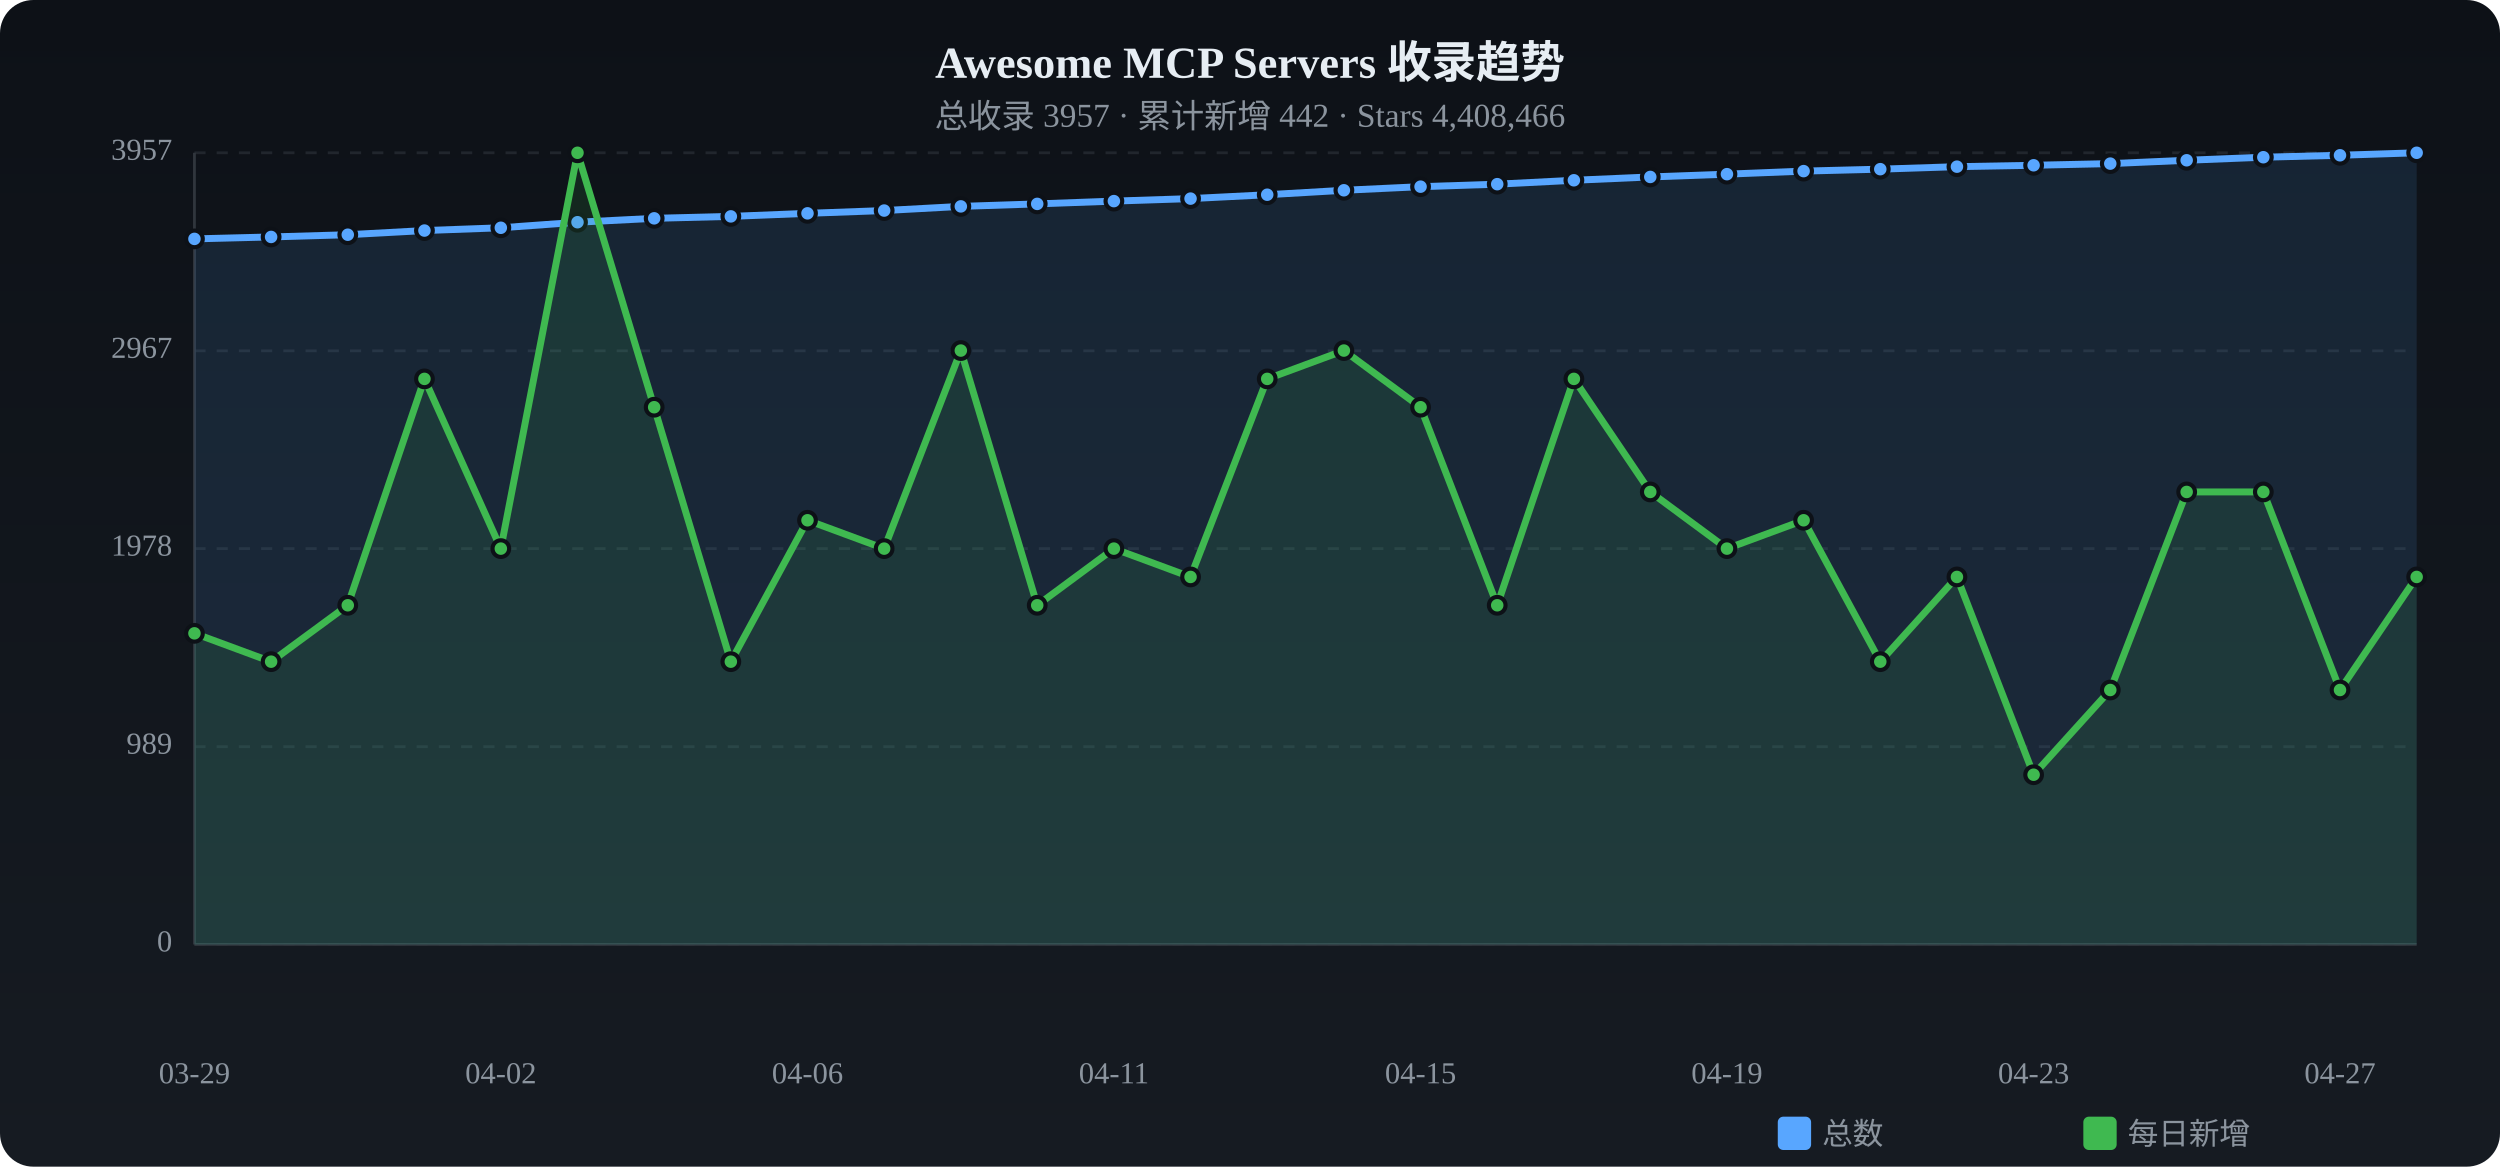
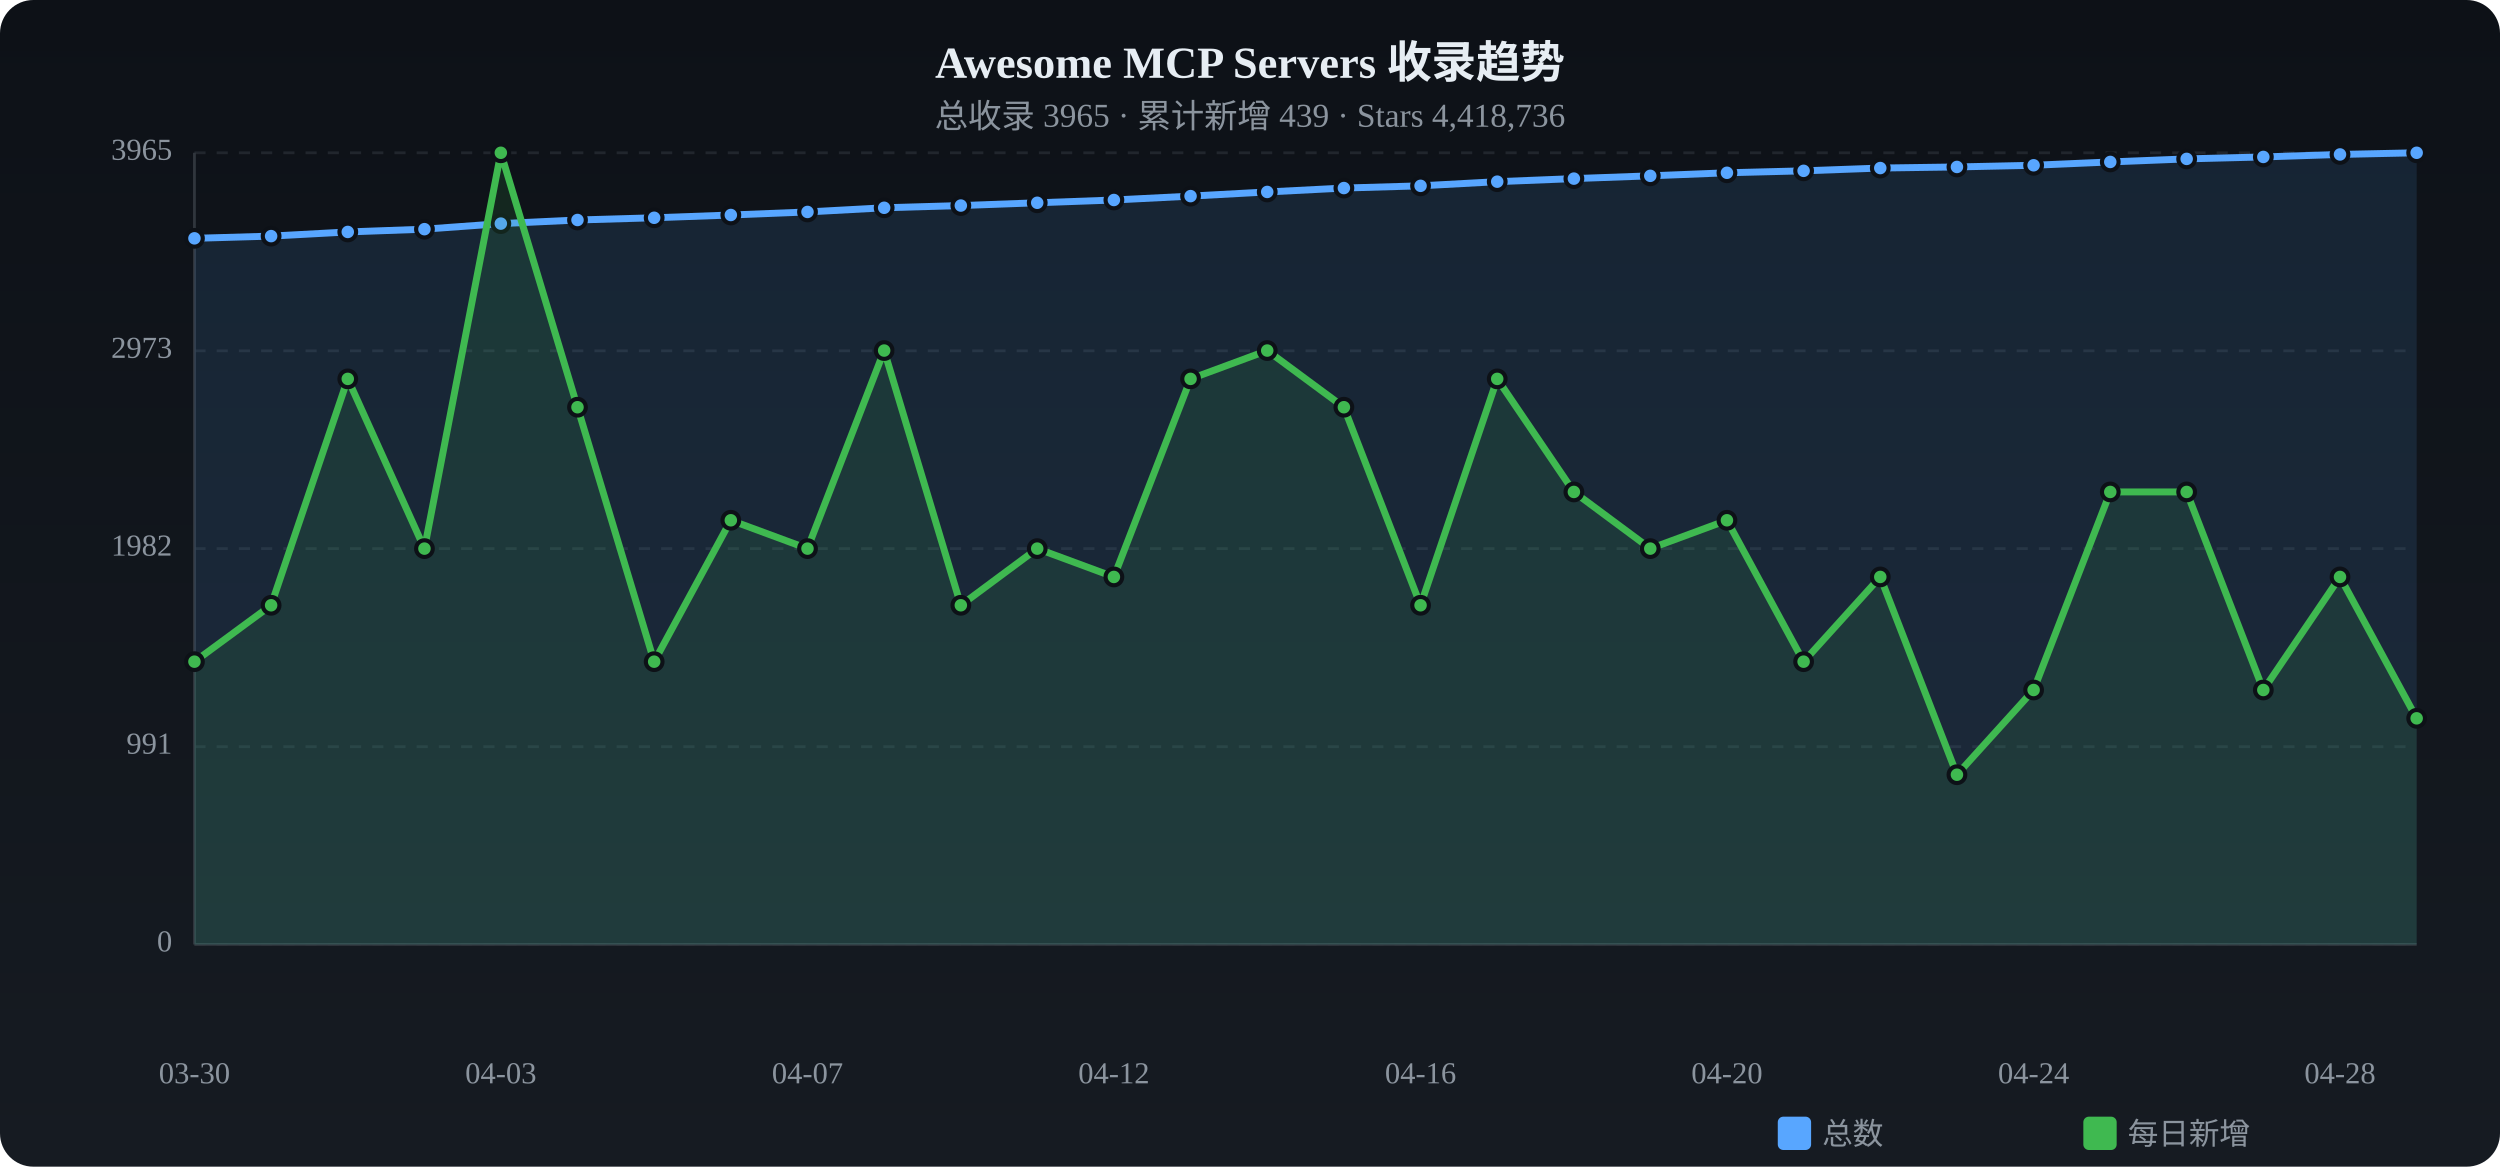
<svg xmlns="http://www.w3.org/2000/svg" viewBox="0 0 900 420" width="900" height="420">
  <defs>
    <linearGradient id="tbg" x1="0%" y1="0%" x2="0%" y2="100%">
      <stop offset="0%" stop-color="#0d1117" />
      <stop offset="100%" stop-color="#161b22" />
    </linearGradient>
  </defs>
  <rect width="900" height="420" rx="12" fill="url(#tbg)" />
  <text x="450.0" y="28" text-anchor="middle" fill="#e6edf3" font-size="16" font-weight="bold">Awesome MCP Servers 收录趋势</text>
-   <text x="450.0" y="46" text-anchor="middle" fill="#8b949e" font-size="12">总收录 3957 · 累计新增 442 · Stars 4,408,466</text>
+   <text x="450.0" y="46" text-anchor="middle" fill="#8b949e" font-size="12">总收录 3965 · 累计新增 439 · Stars 4,418,736</text>
  <text x="62" y="340.0" text-anchor="end" fill="#8b949e" font-size="11" dominant-baseline="middle">0</text>
  <line x1="70" y1="340.0" x2="870" y2="340.0" stroke="#21262d" stroke-dasharray="4 4" />
-   <text x="62" y="268.8" text-anchor="end" fill="#8b949e" font-size="11" dominant-baseline="middle">989</text>
+   <text x="62" y="268.8" text-anchor="end" fill="#8b949e" font-size="11" dominant-baseline="middle">991</text>
  <line x1="70" y1="268.8" x2="870" y2="268.8" stroke="#21262d" stroke-dasharray="4 4" />
-   <text x="62" y="197.5" text-anchor="end" fill="#8b949e" font-size="11" dominant-baseline="middle">1978</text>
+   <text x="62" y="197.5" text-anchor="end" fill="#8b949e" font-size="11" dominant-baseline="middle">1982</text>
  <line x1="70" y1="197.5" x2="870" y2="197.5" stroke="#21262d" stroke-dasharray="4 4" />
-   <text x="62" y="126.3" text-anchor="end" fill="#8b949e" font-size="11" dominant-baseline="middle">2967</text>
+   <text x="62" y="126.3" text-anchor="end" fill="#8b949e" font-size="11" dominant-baseline="middle">2973</text>
  <line x1="70" y1="126.3" x2="870" y2="126.3" stroke="#21262d" stroke-dasharray="4 4" />
-   <text x="62" y="55.0" text-anchor="end" fill="#8b949e" font-size="11" dominant-baseline="middle">3957</text>
+   <text x="62" y="55.0" text-anchor="end" fill="#8b949e" font-size="11" dominant-baseline="middle">3965</text>
  <line x1="70" y1="55.0" x2="870" y2="55.0" stroke="#21262d" stroke-dasharray="4 4" />
  <line x1="70" y1="55" x2="70" y2="340" stroke="#30363d" />
  <line x1="70" y1="340" x2="870" y2="340" stroke="#30363d" />
-   <path d="M70.0,86.0 L97.6,85.3 L125.2,84.5 L152.8,83.0 L180.3,82.0 L207.9,80.0 L235.5,78.6 L263.1,77.9 L290.7,76.8 L318.3,75.8 L345.9,74.3 L373.4,73.4 L401.0,72.4 L428.6,71.5 L456.2,70.1 L483.8,68.5 L511.4,67.2 L539.0,66.3 L566.6,64.9 L594.1,63.7 L621.7,62.7 L649.3,61.6 L676.9,60.9 L704.5,60.0 L732.1,59.5 L759.7,58.9 L787.2,57.7 L814.8,56.6 L842.4,55.9 L870.0,55.0 L870.0,340 L70.0,340 Z" fill="#58a6ff" opacity="0.12" />
-   <polyline points="70.0,86.0 97.6,85.3 125.2,84.5 152.8,83.0 180.3,82.0 207.9,80.0 235.5,78.6 263.1,77.9 290.7,76.8 318.3,75.8 345.9,74.3 373.4,73.4 401.0,72.4 428.6,71.5 456.2,70.1 483.8,68.5 511.4,67.2 539.0,66.3 566.6,64.9 594.1,63.7 621.7,62.7 649.3,61.6 676.9,60.9 704.5,60.0 732.1,59.5 759.7,58.9 787.2,57.7 814.8,56.6 842.4,55.9 870.0,55.0" fill="none" stroke="#58a6ff" stroke-width="2.5" stroke-linecap="round" stroke-linejoin="round" />
-   <circle cx="70.0" cy="86.0" r="3" fill="#58a6ff" stroke="#0d1117" stroke-width="1.5" />
-   <circle cx="97.6" cy="85.3" r="3" fill="#58a6ff" stroke="#0d1117" stroke-width="1.5" />
-   <circle cx="125.2" cy="84.5" r="3" fill="#58a6ff" stroke="#0d1117" stroke-width="1.5" />
-   <circle cx="152.8" cy="83.0" r="3" fill="#58a6ff" stroke="#0d1117" stroke-width="1.5" />
-   <circle cx="180.3" cy="82.0" r="3" fill="#58a6ff" stroke="#0d1117" stroke-width="1.5" />
-   <circle cx="207.9" cy="80.0" r="3" fill="#58a6ff" stroke="#0d1117" stroke-width="1.5" />
-   <circle cx="235.5" cy="78.6" r="3" fill="#58a6ff" stroke="#0d1117" stroke-width="1.5" />
-   <circle cx="263.1" cy="77.9" r="3" fill="#58a6ff" stroke="#0d1117" stroke-width="1.5" />
-   <circle cx="290.7" cy="76.8" r="3" fill="#58a6ff" stroke="#0d1117" stroke-width="1.5" />
-   <circle cx="318.3" cy="75.8" r="3" fill="#58a6ff" stroke="#0d1117" stroke-width="1.5" />
-   <circle cx="345.9" cy="74.3" r="3" fill="#58a6ff" stroke="#0d1117" stroke-width="1.5" />
-   <circle cx="373.4" cy="73.4" r="3" fill="#58a6ff" stroke="#0d1117" stroke-width="1.5" />
-   <circle cx="401.0" cy="72.4" r="3" fill="#58a6ff" stroke="#0d1117" stroke-width="1.5" />
-   <circle cx="428.6" cy="71.5" r="3" fill="#58a6ff" stroke="#0d1117" stroke-width="1.5" />
-   <circle cx="456.2" cy="70.1" r="3" fill="#58a6ff" stroke="#0d1117" stroke-width="1.5" />
-   <circle cx="483.8" cy="68.5" r="3" fill="#58a6ff" stroke="#0d1117" stroke-width="1.5" />
-   <circle cx="511.4" cy="67.2" r="3" fill="#58a6ff" stroke="#0d1117" stroke-width="1.5" />
-   <circle cx="539.0" cy="66.3" r="3" fill="#58a6ff" stroke="#0d1117" stroke-width="1.5" />
-   <circle cx="566.6" cy="64.9" r="3" fill="#58a6ff" stroke="#0d1117" stroke-width="1.5" />
-   <circle cx="594.1" cy="63.7" r="3" fill="#58a6ff" stroke="#0d1117" stroke-width="1.5" />
-   <circle cx="621.7" cy="62.7" r="3" fill="#58a6ff" stroke="#0d1117" stroke-width="1.5" />
-   <circle cx="649.3" cy="61.6" r="3" fill="#58a6ff" stroke="#0d1117" stroke-width="1.5" />
-   <circle cx="676.9" cy="60.9" r="3" fill="#58a6ff" stroke="#0d1117" stroke-width="1.5" />
-   <circle cx="704.5" cy="60.0" r="3" fill="#58a6ff" stroke="#0d1117" stroke-width="1.5" />
+   <path d="M70.0,85.8 L97.6,85.0 L125.2,83.5 L152.8,82.5 L180.3,80.5 L207.9,79.2 L235.5,78.4 L263.1,77.4 L290.7,76.3 L318.3,74.8 L345.9,74.0 L373.4,73.0 L401.0,72.0 L428.6,70.6 L456.2,69.1 L483.8,67.7 L511.4,66.9 L539.0,65.4 L566.6,64.3 L594.1,63.3 L621.7,62.2 L649.3,61.5 L676.9,60.5 L704.5,60.1 L732.1,59.5 L759.7,58.3 L787.2,57.2 L814.8,56.5 L842.4,55.6 L870.0,55.0 L870.0,340 L70.0,340 Z" fill="#58a6ff" opacity="0.12" />
+   <polyline points="70.0,85.8 97.6,85.0 125.2,83.5 152.8,82.5 180.3,80.5 207.9,79.2 235.5,78.4 263.1,77.4 290.7,76.3 318.3,74.8 345.9,74.0 373.4,73.0 401.0,72.0 428.6,70.6 456.2,69.1 483.8,67.7 511.4,66.9 539.0,65.4 566.6,64.3 594.1,63.3 621.7,62.2 649.3,61.5 676.9,60.5 704.5,60.1 732.1,59.5 759.7,58.3 787.2,57.2 814.8,56.5 842.4,55.6 870.0,55.0" fill="none" stroke="#58a6ff" stroke-width="2.5" stroke-linecap="round" stroke-linejoin="round" />
+   <circle cx="70.0" cy="85.8" r="3" fill="#58a6ff" stroke="#0d1117" stroke-width="1.5" />
+   <circle cx="97.6" cy="85.0" r="3" fill="#58a6ff" stroke="#0d1117" stroke-width="1.5" />
+   <circle cx="125.2" cy="83.5" r="3" fill="#58a6ff" stroke="#0d1117" stroke-width="1.5" />
+   <circle cx="152.8" cy="82.5" r="3" fill="#58a6ff" stroke="#0d1117" stroke-width="1.5" />
+   <circle cx="180.3" cy="80.5" r="3" fill="#58a6ff" stroke="#0d1117" stroke-width="1.5" />
+   <circle cx="207.9" cy="79.2" r="3" fill="#58a6ff" stroke="#0d1117" stroke-width="1.5" />
+   <circle cx="235.5" cy="78.4" r="3" fill="#58a6ff" stroke="#0d1117" stroke-width="1.5" />
+   <circle cx="263.1" cy="77.4" r="3" fill="#58a6ff" stroke="#0d1117" stroke-width="1.5" />
+   <circle cx="290.7" cy="76.3" r="3" fill="#58a6ff" stroke="#0d1117" stroke-width="1.5" />
+   <circle cx="318.3" cy="74.8" r="3" fill="#58a6ff" stroke="#0d1117" stroke-width="1.5" />
+   <circle cx="345.9" cy="74.0" r="3" fill="#58a6ff" stroke="#0d1117" stroke-width="1.5" />
+   <circle cx="373.4" cy="73.0" r="3" fill="#58a6ff" stroke="#0d1117" stroke-width="1.5" />
+   <circle cx="401.0" cy="72.0" r="3" fill="#58a6ff" stroke="#0d1117" stroke-width="1.5" />
+   <circle cx="428.6" cy="70.6" r="3" fill="#58a6ff" stroke="#0d1117" stroke-width="1.5" />
+   <circle cx="456.2" cy="69.1" r="3" fill="#58a6ff" stroke="#0d1117" stroke-width="1.5" />
+   <circle cx="483.8" cy="67.7" r="3" fill="#58a6ff" stroke="#0d1117" stroke-width="1.5" />
+   <circle cx="511.4" cy="66.9" r="3" fill="#58a6ff" stroke="#0d1117" stroke-width="1.5" />
+   <circle cx="539.0" cy="65.4" r="3" fill="#58a6ff" stroke="#0d1117" stroke-width="1.5" />
+   <circle cx="566.6" cy="64.3" r="3" fill="#58a6ff" stroke="#0d1117" stroke-width="1.5" />
+   <circle cx="594.1" cy="63.3" r="3" fill="#58a6ff" stroke="#0d1117" stroke-width="1.5" />
+   <circle cx="621.7" cy="62.2" r="3" fill="#58a6ff" stroke="#0d1117" stroke-width="1.5" />
+   <circle cx="649.3" cy="61.5" r="3" fill="#58a6ff" stroke="#0d1117" stroke-width="1.5" />
+   <circle cx="676.9" cy="60.5" r="3" fill="#58a6ff" stroke="#0d1117" stroke-width="1.5" />
+   <circle cx="704.5" cy="60.1" r="3" fill="#58a6ff" stroke="#0d1117" stroke-width="1.5" />
  <circle cx="732.1" cy="59.5" r="3" fill="#58a6ff" stroke="#0d1117" stroke-width="1.5" />
-   <circle cx="759.7" cy="58.9" r="3" fill="#58a6ff" stroke="#0d1117" stroke-width="1.5" />
-   <circle cx="787.2" cy="57.7" r="3" fill="#58a6ff" stroke="#0d1117" stroke-width="1.5" />
-   <circle cx="814.8" cy="56.6" r="3" fill="#58a6ff" stroke="#0d1117" stroke-width="1.5" />
-   <circle cx="842.4" cy="55.9" r="3" fill="#58a6ff" stroke="#0d1117" stroke-width="1.5" />
+   <circle cx="759.7" cy="58.3" r="3" fill="#58a6ff" stroke="#0d1117" stroke-width="1.5" />
+   <circle cx="787.2" cy="57.2" r="3" fill="#58a6ff" stroke="#0d1117" stroke-width="1.5" />
+   <circle cx="814.8" cy="56.5" r="3" fill="#58a6ff" stroke="#0d1117" stroke-width="1.5" />
+   <circle cx="842.4" cy="55.6" r="3" fill="#58a6ff" stroke="#0d1117" stroke-width="1.5" />
  <circle cx="870.0" cy="55.0" r="3" fill="#58a6ff" stroke="#0d1117" stroke-width="1.5" />
-   <path d="M70.0,228.0 L97.6,238.2 L125.2,217.9 L152.8,136.4 L180.3,197.5 L207.9,55.0 L235.5,146.6 L263.1,238.2 L290.7,187.3 L318.3,197.5 L345.9,126.2 L373.4,217.9 L401.0,197.5 L428.6,207.7 L456.2,136.4 L483.8,126.2 L511.4,146.6 L539.0,217.9 L566.6,136.4 L594.1,177.1 L621.7,197.5 L649.3,187.3 L676.9,238.2 L704.5,207.7 L732.1,278.9 L759.7,248.4 L787.2,177.1 L814.8,177.1 L842.4,248.4 L870.0,207.7 L870.0,340 L70.0,340 Z" fill="#3fb950" opacity="0.12" />
-   <polyline points="70.0,228.0 97.6,238.2 125.2,217.9 152.8,136.4 180.3,197.5 207.9,55.0 235.5,146.6 263.1,238.2 290.7,187.3 318.3,197.5 345.9,126.2 373.4,217.9 401.0,197.5 428.6,207.7 456.2,136.4 483.8,126.2 511.4,146.6 539.0,217.9 566.6,136.4 594.1,177.1 621.7,197.5 649.3,187.3 676.9,238.2 704.5,207.7 732.1,278.9 759.7,248.4 787.2,177.1 814.8,177.1 842.4,248.4 870.0,207.7" fill="none" stroke="#3fb950" stroke-width="2.5" stroke-linecap="round" stroke-linejoin="round" />
-   <circle cx="70.0" cy="228.0" r="3" fill="#3fb950" stroke="#0d1117" stroke-width="1.5" />
-   <circle cx="97.6" cy="238.2" r="3" fill="#3fb950" stroke="#0d1117" stroke-width="1.5" />
-   <circle cx="125.2" cy="217.9" r="3" fill="#3fb950" stroke="#0d1117" stroke-width="1.5" />
-   <circle cx="152.8" cy="136.4" r="3" fill="#3fb950" stroke="#0d1117" stroke-width="1.5" />
-   <circle cx="180.3" cy="197.5" r="3" fill="#3fb950" stroke="#0d1117" stroke-width="1.5" />
-   <circle cx="207.9" cy="55.0" r="3" fill="#3fb950" stroke="#0d1117" stroke-width="1.5" />
-   <circle cx="235.5" cy="146.6" r="3" fill="#3fb950" stroke="#0d1117" stroke-width="1.5" />
-   <circle cx="263.1" cy="238.2" r="3" fill="#3fb950" stroke="#0d1117" stroke-width="1.5" />
-   <circle cx="290.7" cy="187.3" r="3" fill="#3fb950" stroke="#0d1117" stroke-width="1.5" />
-   <circle cx="318.3" cy="197.5" r="3" fill="#3fb950" stroke="#0d1117" stroke-width="1.5" />
-   <circle cx="345.9" cy="126.2" r="3" fill="#3fb950" stroke="#0d1117" stroke-width="1.5" />
-   <circle cx="373.4" cy="217.9" r="3" fill="#3fb950" stroke="#0d1117" stroke-width="1.5" />
-   <circle cx="401.0" cy="197.5" r="3" fill="#3fb950" stroke="#0d1117" stroke-width="1.5" />
-   <circle cx="428.6" cy="207.7" r="3" fill="#3fb950" stroke="#0d1117" stroke-width="1.5" />
-   <circle cx="456.2" cy="136.4" r="3" fill="#3fb950" stroke="#0d1117" stroke-width="1.5" />
-   <circle cx="483.8" cy="126.2" r="3" fill="#3fb950" stroke="#0d1117" stroke-width="1.5" />
-   <circle cx="511.4" cy="146.6" r="3" fill="#3fb950" stroke="#0d1117" stroke-width="1.5" />
-   <circle cx="539.0" cy="217.9" r="3" fill="#3fb950" stroke="#0d1117" stroke-width="1.5" />
-   <circle cx="566.6" cy="136.4" r="3" fill="#3fb950" stroke="#0d1117" stroke-width="1.5" />
-   <circle cx="594.1" cy="177.1" r="3" fill="#3fb950" stroke="#0d1117" stroke-width="1.5" />
-   <circle cx="621.7" cy="197.5" r="3" fill="#3fb950" stroke="#0d1117" stroke-width="1.5" />
-   <circle cx="649.3" cy="187.3" r="3" fill="#3fb950" stroke="#0d1117" stroke-width="1.5" />
-   <circle cx="676.9" cy="238.2" r="3" fill="#3fb950" stroke="#0d1117" stroke-width="1.5" />
-   <circle cx="704.5" cy="207.7" r="3" fill="#3fb950" stroke="#0d1117" stroke-width="1.5" />
-   <circle cx="732.1" cy="278.9" r="3" fill="#3fb950" stroke="#0d1117" stroke-width="1.5" />
-   <circle cx="759.7" cy="248.4" r="3" fill="#3fb950" stroke="#0d1117" stroke-width="1.5" />
+   <path d="M70.0,238.2 L97.6,217.9 L125.2,136.4 L152.8,197.5 L180.3,55.0 L207.9,146.6 L235.5,238.2 L263.1,187.3 L290.7,197.5 L318.3,126.2 L345.9,217.9 L373.4,197.5 L401.0,207.7 L428.6,136.4 L456.2,126.2 L483.8,146.6 L511.4,217.9 L539.0,136.4 L566.6,177.1 L594.1,197.5 L621.7,187.3 L649.3,238.2 L676.9,207.7 L704.5,278.9 L732.1,248.4 L759.7,177.1 L787.2,177.1 L814.8,248.4 L842.4,207.7 L870.0,258.6 L870.0,340 L70.0,340 Z" fill="#3fb950" opacity="0.12" />
+   <polyline points="70.0,238.2 97.6,217.9 125.2,136.4 152.8,197.5 180.3,55.0 207.9,146.6 235.5,238.2 263.1,187.3 290.7,197.5 318.3,126.2 345.9,217.9 373.4,197.5 401.0,207.7 428.6,136.4 456.2,126.2 483.8,146.6 511.4,217.9 539.0,136.4 566.6,177.1 594.1,197.5 621.7,187.3 649.3,238.2 676.9,207.7 704.5,278.9 732.1,248.4 759.7,177.1 787.2,177.1 814.8,248.4 842.4,207.7 870.0,258.6" fill="none" stroke="#3fb950" stroke-width="2.5" stroke-linecap="round" stroke-linejoin="round" />
+   <circle cx="70.0" cy="238.2" r="3" fill="#3fb950" stroke="#0d1117" stroke-width="1.5" />
+   <circle cx="97.6" cy="217.9" r="3" fill="#3fb950" stroke="#0d1117" stroke-width="1.5" />
+   <circle cx="125.2" cy="136.4" r="3" fill="#3fb950" stroke="#0d1117" stroke-width="1.5" />
+   <circle cx="152.8" cy="197.5" r="3" fill="#3fb950" stroke="#0d1117" stroke-width="1.5" />
+   <circle cx="180.3" cy="55.0" r="3" fill="#3fb950" stroke="#0d1117" stroke-width="1.5" />
+   <circle cx="207.9" cy="146.6" r="3" fill="#3fb950" stroke="#0d1117" stroke-width="1.5" />
+   <circle cx="235.5" cy="238.2" r="3" fill="#3fb950" stroke="#0d1117" stroke-width="1.5" />
+   <circle cx="263.1" cy="187.3" r="3" fill="#3fb950" stroke="#0d1117" stroke-width="1.5" />
+   <circle cx="290.7" cy="197.5" r="3" fill="#3fb950" stroke="#0d1117" stroke-width="1.5" />
+   <circle cx="318.3" cy="126.2" r="3" fill="#3fb950" stroke="#0d1117" stroke-width="1.5" />
+   <circle cx="345.9" cy="217.9" r="3" fill="#3fb950" stroke="#0d1117" stroke-width="1.5" />
+   <circle cx="373.4" cy="197.5" r="3" fill="#3fb950" stroke="#0d1117" stroke-width="1.5" />
+   <circle cx="401.0" cy="207.7" r="3" fill="#3fb950" stroke="#0d1117" stroke-width="1.5" />
+   <circle cx="428.6" cy="136.4" r="3" fill="#3fb950" stroke="#0d1117" stroke-width="1.5" />
+   <circle cx="456.2" cy="126.2" r="3" fill="#3fb950" stroke="#0d1117" stroke-width="1.5" />
+   <circle cx="483.8" cy="146.6" r="3" fill="#3fb950" stroke="#0d1117" stroke-width="1.5" />
+   <circle cx="511.4" cy="217.9" r="3" fill="#3fb950" stroke="#0d1117" stroke-width="1.5" />
+   <circle cx="539.0" cy="136.4" r="3" fill="#3fb950" stroke="#0d1117" stroke-width="1.5" />
+   <circle cx="566.6" cy="177.1" r="3" fill="#3fb950" stroke="#0d1117" stroke-width="1.5" />
+   <circle cx="594.1" cy="197.5" r="3" fill="#3fb950" stroke="#0d1117" stroke-width="1.5" />
+   <circle cx="621.7" cy="187.3" r="3" fill="#3fb950" stroke="#0d1117" stroke-width="1.5" />
+   <circle cx="649.3" cy="238.2" r="3" fill="#3fb950" stroke="#0d1117" stroke-width="1.5" />
+   <circle cx="676.9" cy="207.7" r="3" fill="#3fb950" stroke="#0d1117" stroke-width="1.5" />
+   <circle cx="704.5" cy="278.9" r="3" fill="#3fb950" stroke="#0d1117" stroke-width="1.5" />
+   <circle cx="732.1" cy="248.4" r="3" fill="#3fb950" stroke="#0d1117" stroke-width="1.5" />
+   <circle cx="759.7" cy="177.1" r="3" fill="#3fb950" stroke="#0d1117" stroke-width="1.5" />
  <circle cx="787.2" cy="177.1" r="3" fill="#3fb950" stroke="#0d1117" stroke-width="1.5" />
-   <circle cx="814.8" cy="177.1" r="3" fill="#3fb950" stroke="#0d1117" stroke-width="1.5" />
-   <circle cx="842.4" cy="248.4" r="3" fill="#3fb950" stroke="#0d1117" stroke-width="1.5" />
-   <circle cx="870.0" cy="207.7" r="3" fill="#3fb950" stroke="#0d1117" stroke-width="1.5" />
-   <text x="70.0" y="390" text-anchor="middle" fill="#8b949e" font-size="11">03-29</text>
-   <text x="180.3" y="390" text-anchor="middle" fill="#8b949e" font-size="11">04-02</text>
-   <text x="290.7" y="390" text-anchor="middle" fill="#8b949e" font-size="11">04-06</text>
-   <text x="401.0" y="390" text-anchor="middle" fill="#8b949e" font-size="11">04-11</text>
-   <text x="511.4" y="390" text-anchor="middle" fill="#8b949e" font-size="11">04-15</text>
-   <text x="621.7" y="390" text-anchor="middle" fill="#8b949e" font-size="11">04-19</text>
-   <text x="732.1" y="390" text-anchor="middle" fill="#8b949e" font-size="11">04-23</text>
-   <text x="842.4" y="390" text-anchor="middle" fill="#8b949e" font-size="11">04-27</text>
+   <circle cx="814.8" cy="248.4" r="3" fill="#3fb950" stroke="#0d1117" stroke-width="1.5" />
+   <circle cx="842.4" cy="207.7" r="3" fill="#3fb950" stroke="#0d1117" stroke-width="1.5" />
+   <circle cx="870.0" cy="258.6" r="3" fill="#3fb950" stroke="#0d1117" stroke-width="1.5" />
+   <text x="70.0" y="390" text-anchor="middle" fill="#8b949e" font-size="11">03-30</text>
+   <text x="180.3" y="390" text-anchor="middle" fill="#8b949e" font-size="11">04-03</text>
+   <text x="290.7" y="390" text-anchor="middle" fill="#8b949e" font-size="11">04-07</text>
+   <text x="401.0" y="390" text-anchor="middle" fill="#8b949e" font-size="11">04-12</text>
+   <text x="511.4" y="390" text-anchor="middle" fill="#8b949e" font-size="11">04-16</text>
+   <text x="621.7" y="390" text-anchor="middle" fill="#8b949e" font-size="11">04-20</text>
+   <text x="732.1" y="390" text-anchor="middle" fill="#8b949e" font-size="11">04-24</text>
+   <text x="842.4" y="390" text-anchor="middle" fill="#8b949e" font-size="11">04-28</text>
  <rect x="640" y="402" width="12" height="12" rx="2" fill="#58a6ff" />
  <text x="656" y="412" fill="#8b949e" font-size="11">总数</text>
  <rect x="750" y="402" width="12" height="12" rx="2" fill="#3fb950" />
  <text x="766" y="412" fill="#8b949e" font-size="11">每日新增</text>
</svg>
